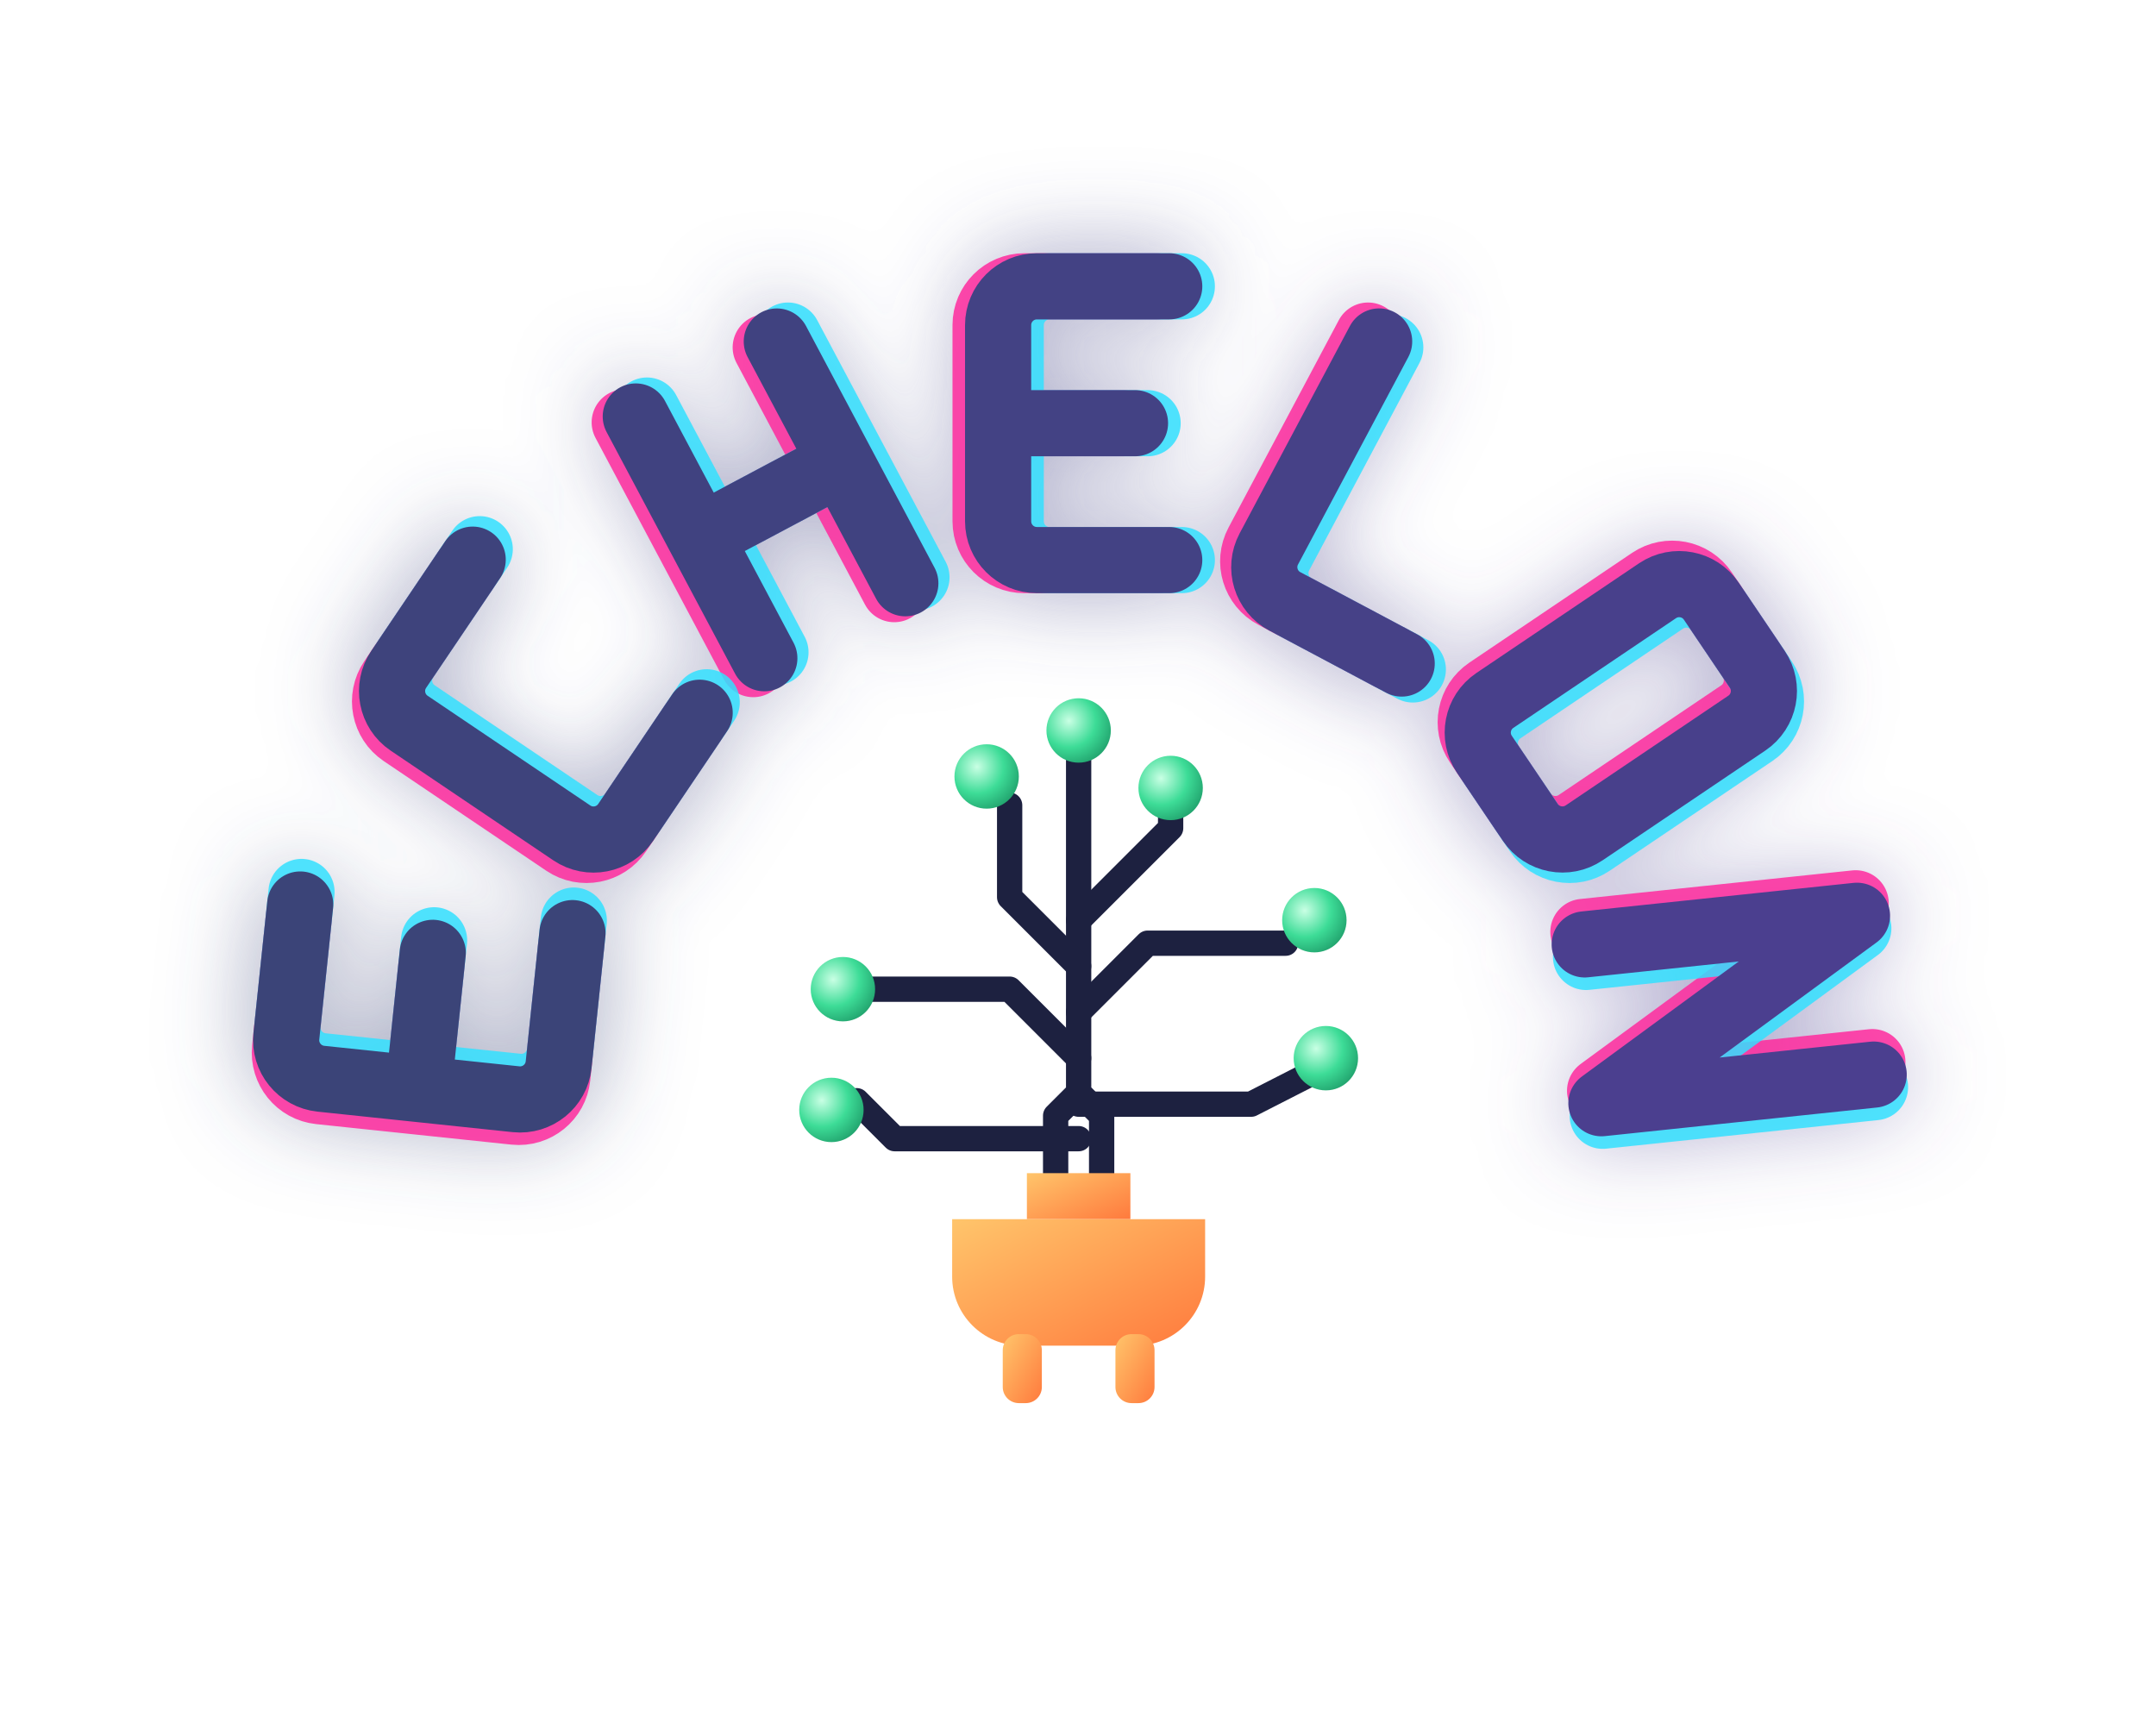
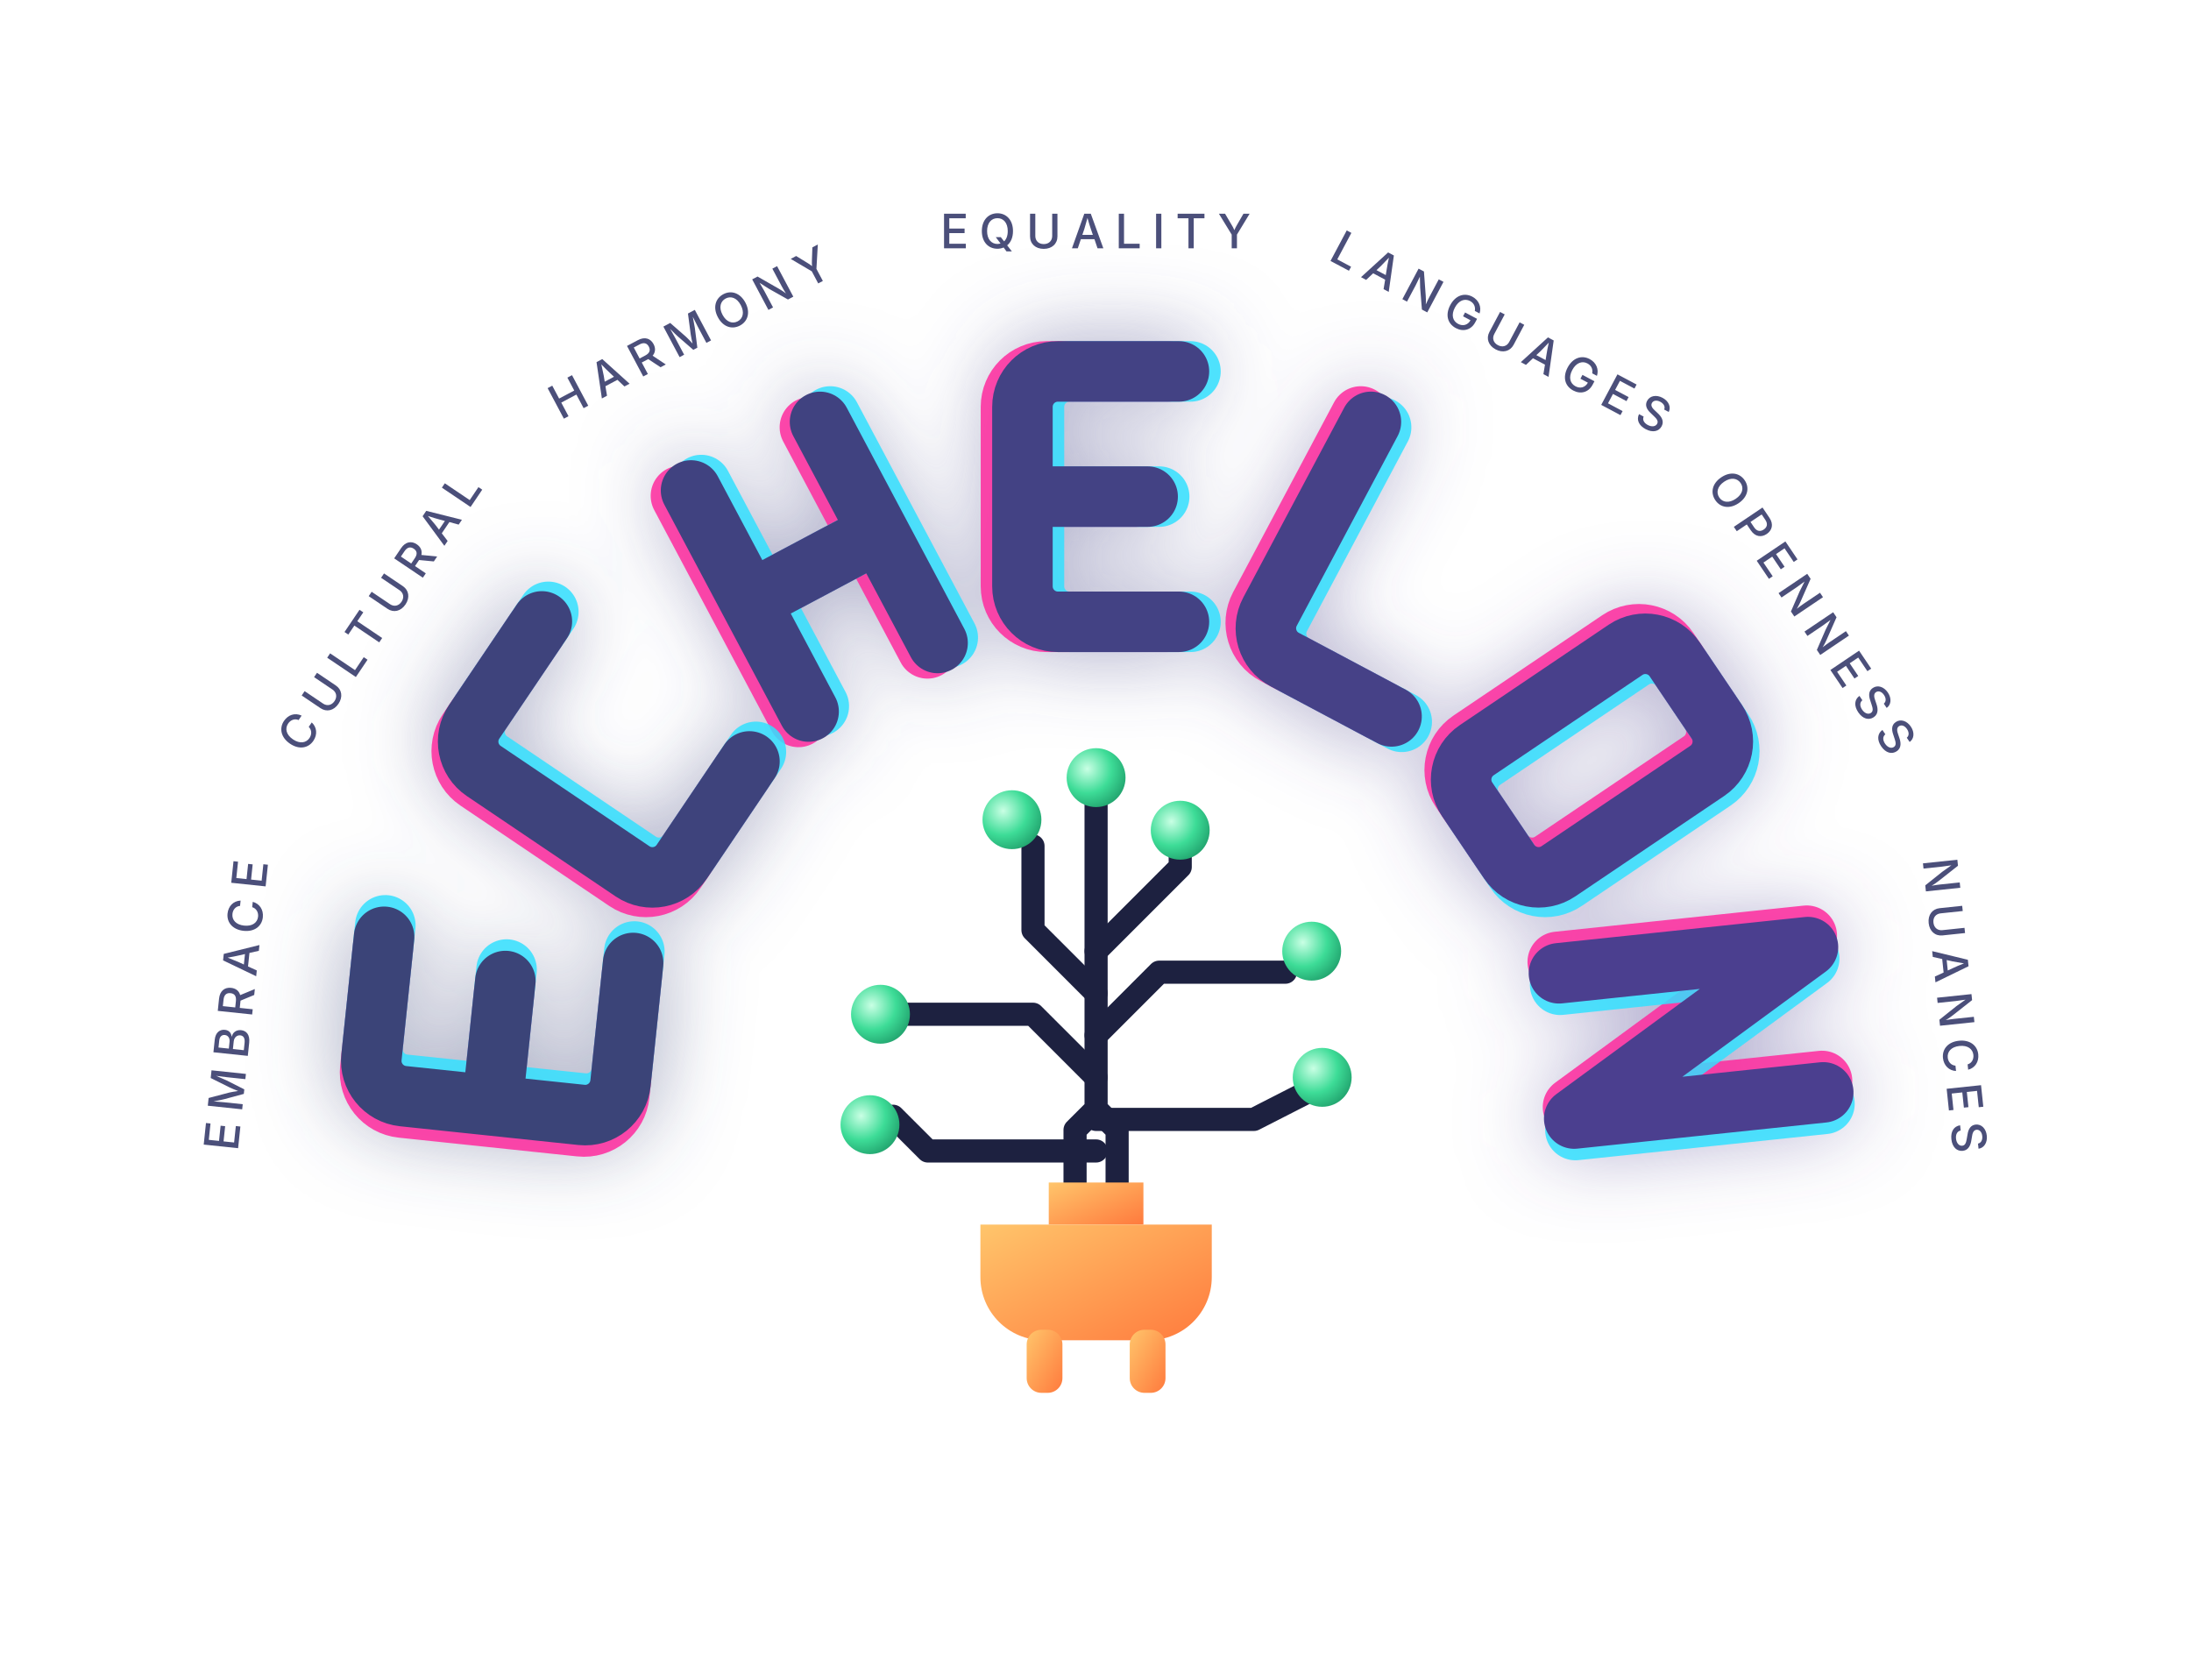
- <svg xmlns="http://www.w3.org/2000/svg" viewBox="-135 -135 270 215" role="img" aria-label="Echelon">
+ <svg xmlns="http://www.w3.org/2000/svg" viewBox="-150 -150 300 230" role="img" aria-label="Echelon: Embrace, Cultural, Harmony, Equality, Languages, Openness, Nuances">
  <defs>
    <filter id="l-a-glow" x="-30%" y="-30%" width="160%" height="160%">
      <feGaussianBlur stdDeviation="5.60" />
    </filter>
  </defs>
  <g fill="none" stroke-width="2.9" stroke-linecap="round" stroke-linejoin="round">
    <g filter="url(#l-a-glow)" opacity=".5">
      <path d="M9 1H3.2A1.7 1.7 0 0 0 1.5 2.7V11.3A1.7 1.7 0 0 0 3.2 13H9M1.5 7H7.5" transform="rotate(-84.00) translate(-14.29 -102.00) scale(2.8571)" stroke="#3b4478" />
      <path d="M9 1H3.2A1.7 1.7 0 0 0 1.5 2.7V11.3A1.7 1.7 0 0 0 3.2 13H9" transform="rotate(-56.00) translate(-14.29 -102.00) scale(2.8571)" stroke="#3e437c" />
      <path d="M1.5 1V13M8.5 1V13M1.5 7H8.5" transform="rotate(-28.00) translate(-14.29 -102.00) scale(2.8571)" stroke="#404280" />
      <path d="M9 1H3.2A1.7 1.7 0 0 0 1.5 2.7V11.3A1.7 1.7 0 0 0 3.2 13H9M1.5 7H7.5" transform="rotate(0.00) translate(-14.29 -102.00) scale(2.8571)" stroke="#434284" />
      <path d="M1.5 1V11.3A1.7 1.7 0 0 0 3.2 13H9" transform="rotate(28.00) translate(-14.29 -102.00) scale(2.8571)" stroke="#464187" />
      <path d="M3.2 1H6.8A1.7 1.7 0 0 1 8.5 2.7V11.3A1.7 1.7 0 0 1 6.8 13H3.2A1.7 1.7 0 0 1 1.5 11.3V2.7A1.7 1.7 0 0 1 3.2 1Z" transform="rotate(56.00) translate(-14.29 -102.00) scale(2.8571)" stroke="#48408b" />
      <path d="M1.5 13V1L8.5 13V1" transform="rotate(84.00) translate(-14.29 -102.00) scale(2.8571)" stroke="#4b3f8f" />
    </g>
    <path d="M9 1H3.2A1.7 1.7 0 0 0 1.5 2.7V11.3A1.7 1.7 0 0 0 3.2 13H9M1.5 7H7.5" transform="rotate(-84.00) translate(-15.86 -102.00) scale(2.8571)" stroke="#FF2A9D" opacity="0.85" />
    <path d="M9 1H3.2A1.7 1.7 0 0 0 1.5 2.7V11.3A1.7 1.7 0 0 0 3.2 13H9" transform="rotate(-56.00) translate(-15.86 -102.00) scale(2.8571)" stroke="#FF2A9D" opacity="0.85" />
    <path d="M1.5 1V13M8.5 1V13M1.5 7H8.5" transform="rotate(-28.00) translate(-15.86 -102.00) scale(2.8571)" stroke="#FF2A9D" opacity="0.85" />
    <path d="M9 1H3.2A1.7 1.7 0 0 0 1.5 2.7V11.3A1.7 1.7 0 0 0 3.2 13H9M1.5 7H7.5" transform="rotate(0.00) translate(-15.86 -102.00) scale(2.8571)" stroke="#FF2A9D" opacity="0.85" />
    <path d="M1.5 1V11.3A1.7 1.7 0 0 0 3.2 13H9" transform="rotate(28.00) translate(-15.86 -102.00) scale(2.8571)" stroke="#FF2A9D" opacity="0.85" />
    <path d="M3.2 1H6.8A1.7 1.7 0 0 1 8.5 2.7V11.3A1.7 1.7 0 0 1 6.8 13H3.2A1.7 1.7 0 0 1 1.5 11.3V2.7A1.7 1.7 0 0 1 3.2 1Z" transform="rotate(56.00) translate(-15.86 -102.00) scale(2.8571)" stroke="#FF2A9D" opacity="0.85" />
    <path d="M1.5 13V1L8.5 13V1" transform="rotate(84.00) translate(-15.86 -102.00) scale(2.8571)" stroke="#FF2A9D" opacity="0.85" />
    <path d="M9 1H3.2A1.7 1.7 0 0 0 1.5 2.7V11.3A1.7 1.7 0 0 0 3.2 13H9M1.5 7H7.5" transform="rotate(-84.00) translate(-12.71 -102.00) scale(2.8571)" stroke="#33E1FF" opacity="0.85" />
    <path d="M9 1H3.2A1.7 1.7 0 0 0 1.5 2.7V11.3A1.7 1.7 0 0 0 3.2 13H9" transform="rotate(-56.00) translate(-12.71 -102.00) scale(2.8571)" stroke="#33E1FF" opacity="0.85" />
    <path d="M1.5 1V13M8.5 1V13M1.5 7H8.5" transform="rotate(-28.00) translate(-12.71 -102.00) scale(2.8571)" stroke="#33E1FF" opacity="0.85" />
    <path d="M9 1H3.2A1.7 1.7 0 0 0 1.5 2.7V11.3A1.7 1.7 0 0 0 3.2 13H9M1.5 7H7.5" transform="rotate(0.00) translate(-12.71 -102.00) scale(2.8571)" stroke="#33E1FF" opacity="0.85" />
    <path d="M1.5 1V11.3A1.7 1.7 0 0 0 3.2 13H9" transform="rotate(28.00) translate(-12.71 -102.00) scale(2.8571)" stroke="#33E1FF" opacity="0.85" />
    <path d="M3.2 1H6.8A1.7 1.7 0 0 1 8.5 2.7V11.3A1.7 1.7 0 0 1 6.8 13H3.2A1.7 1.7 0 0 1 1.5 11.3V2.7A1.7 1.7 0 0 1 3.2 1Z" transform="rotate(56.00) translate(-12.71 -102.00) scale(2.8571)" stroke="#33E1FF" opacity="0.85" />
    <path d="M1.5 13V1L8.5 13V1" transform="rotate(84.00) translate(-12.71 -102.00) scale(2.8571)" stroke="#33E1FF" opacity="0.85" />
    <path d="M9 1H3.2A1.7 1.7 0 0 0 1.5 2.7V11.3A1.7 1.7 0 0 0 3.2 13H9M1.5 7H7.5" transform="rotate(-84.00) translate(-14.29 -102.00) scale(2.8571)" stroke="#3b4478" />
    <path d="M9 1H3.2A1.7 1.7 0 0 0 1.5 2.7V11.3A1.7 1.7 0 0 0 3.2 13H9" transform="rotate(-56.00) translate(-14.29 -102.00) scale(2.8571)" stroke="#3e437c" />
    <path d="M1.5 1V13M8.5 1V13M1.5 7H8.5" transform="rotate(-28.00) translate(-14.29 -102.00) scale(2.8571)" stroke="#404280" />
    <path d="M9 1H3.2A1.7 1.7 0 0 0 1.5 2.7V11.3A1.7 1.7 0 0 0 3.2 13H9M1.5 7H7.5" transform="rotate(0.00) translate(-14.29 -102.00) scale(2.8571)" stroke="#434284" />
    <path d="M1.5 1V11.3A1.7 1.7 0 0 0 3.2 13H9" transform="rotate(28.00) translate(-14.29 -102.00) scale(2.8571)" stroke="#464187" />
    <path d="M3.2 1H6.8A1.7 1.7 0 0 1 8.5 2.7V11.3A1.7 1.7 0 0 1 6.8 13H3.2A1.7 1.7 0 0 1 1.5 11.3V2.7A1.7 1.7 0 0 1 3.2 1Z" transform="rotate(56.00) translate(-14.29 -102.00) scale(2.8571)" stroke="#48408b" />
    <path d="M1.5 13V1L8.5 13V1" transform="rotate(84.00) translate(-14.29 -102.00) scale(2.8571)" stroke="#4b3f8f" />
  </g>
+   <g class="arch-words" fill="#4B4F7A" font-size="6.5" font-family="Satoshi, Inter, system-ui, sans-serif" font-weight="500" letter-spacing="1.43" text-anchor="middle">
+     <text transform="rotate(-84.00) translate(0 -116.00)">EMBRACE</text>
+     <text transform="rotate(-56.00) translate(0 -116.00)">CULTURAL</text>
+     <text transform="rotate(-28.00) translate(0 -116.00)">HARMONY</text>
+     <text transform="rotate(0.00) translate(0 -116.00)">EQUALITY</text>
+     <text transform="rotate(28.00) translate(0 -116.00)">LANGUAGES</text>
+     <text transform="rotate(56.00) translate(0 -116.00)">OPENNESS</text>
+     <text transform="rotate(84.00) translate(0 -116.00)">NUANCES</text>
+   </g>
  <g transform="translate(-46 -50) scale(1.44)">
    <defs>
      <radialGradient id="l-e-node" cx=".35" cy=".35" r=".75">
        <stop offset="0" stop-color="#C9FFE4" />
        <stop offset=".55" stop-color="#3DDC97" />
        <stop offset="1" stop-color="#1F9E6A" />
      </radialGradient>
      <linearGradient id="l-e-plug" x1="0" y1="0" x2="1" y2="1">
        <stop offset="0" stop-color="#FFC56B" />
        <stop offset="1" stop-color="#FF7A3D" />
      </linearGradient>
    </defs>
    <g fill="none" stroke="#1D2140" stroke-width="2.2" stroke-linecap="round" stroke-linejoin="round">
      <path d="M30 43V38L32 36L34 38V43M32 36V7" />
      <path d="M32 33L26 27H14M32 25L26 19V11M32 40H16L12.7 36.7" />
      <path d="M32 29L38 23H50M32 21L40 13V12M32 37H47L51.7 34.6" />
    </g>
    <circle cx="32" cy="4.5" r="2.8" fill="url(#l-e-node)" />
    <circle cx="11.5" cy="27" r="2.8" fill="url(#l-e-node)" />
    <circle cx="52.5" cy="21" r="2.8" fill="url(#l-e-node)" />
    <circle cx="24" cy="8.5" r="2.8" fill="url(#l-e-node)" />
    <circle cx="40" cy="9.5" r="2.8" fill="url(#l-e-node)" />
    <circle cx="10.5" cy="37.5" r="2.8" fill="url(#l-e-node)" />
    <circle cx="53.5" cy="33" r="2.8" fill="url(#l-e-node)" />
    <path d="M27.5 43H36.5V47H27.5Z" fill="url(#l-e-plug)" />
    <path d="M21 47H43V52A6 6 0 0 1 37 58H27A6 6 0 0 1 21 52Z" fill="url(#l-e-plug)" />
    <rect x="25.4" y="57" width="3.4" height="6" rx="1.4" fill="url(#l-e-plug)" />
    <rect x="35.2" y="57" width="3.4" height="6" rx="1.4" fill="url(#l-e-plug)" />
  </g>
</svg>
